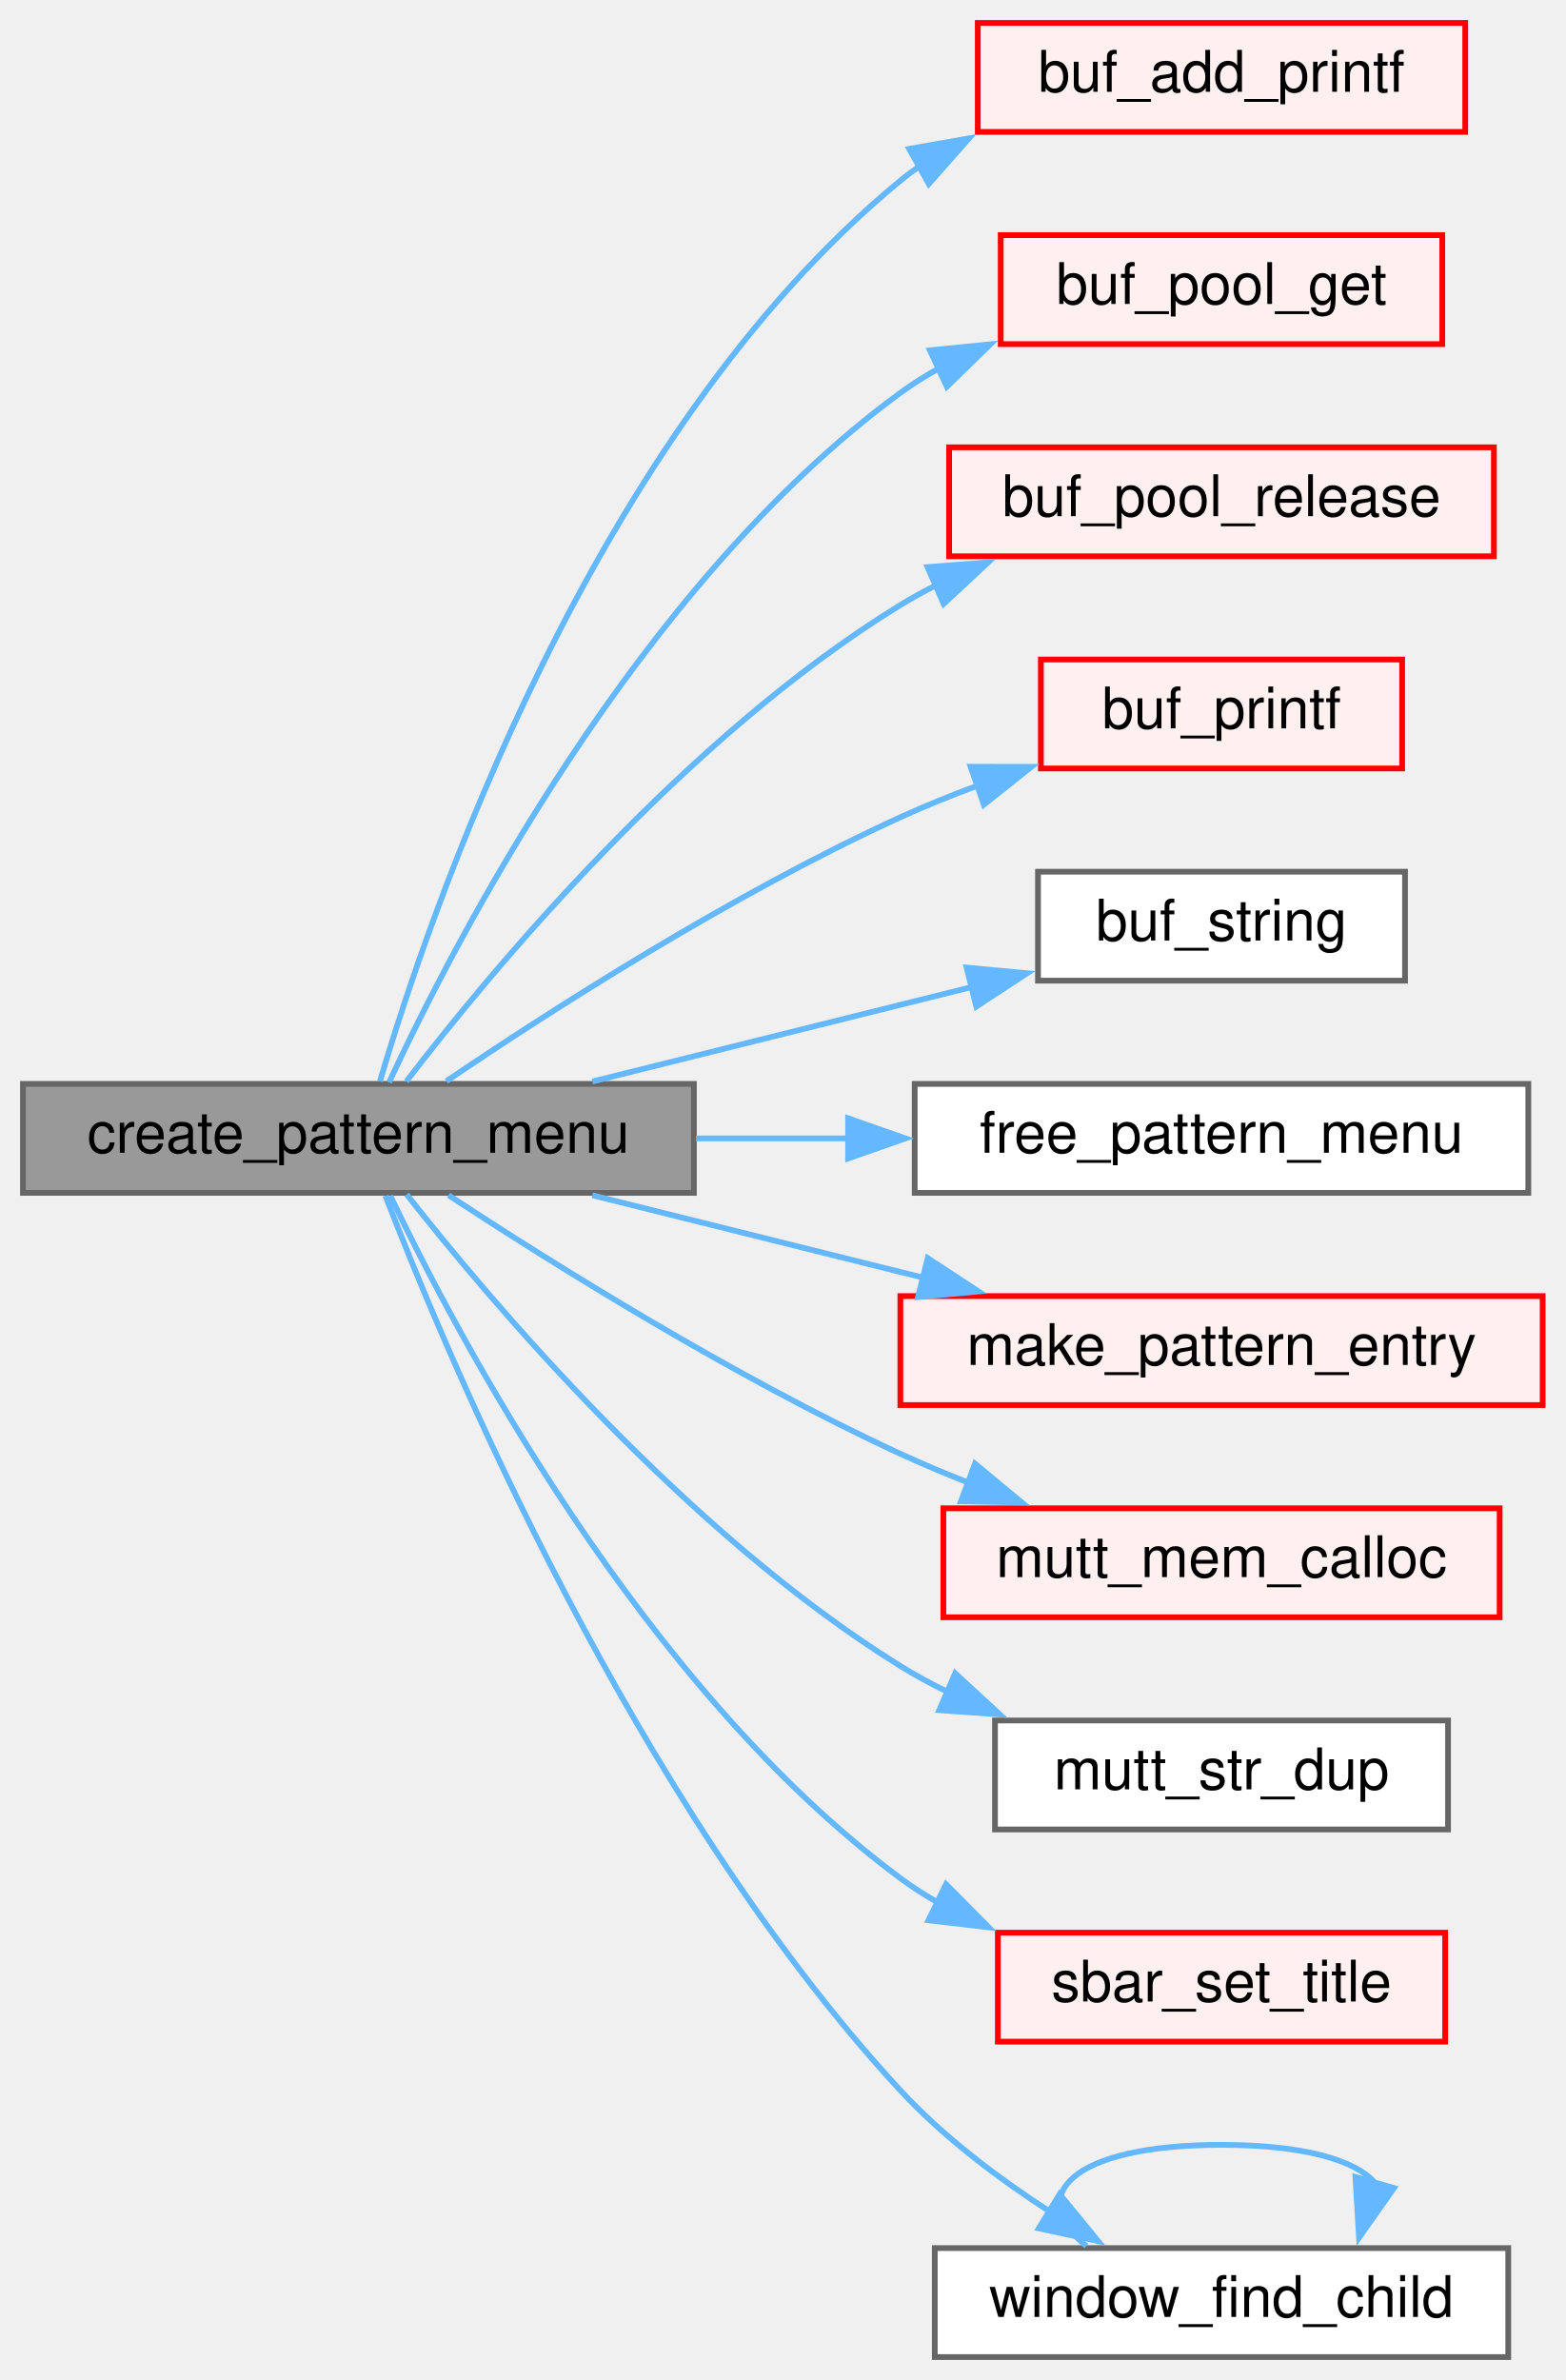
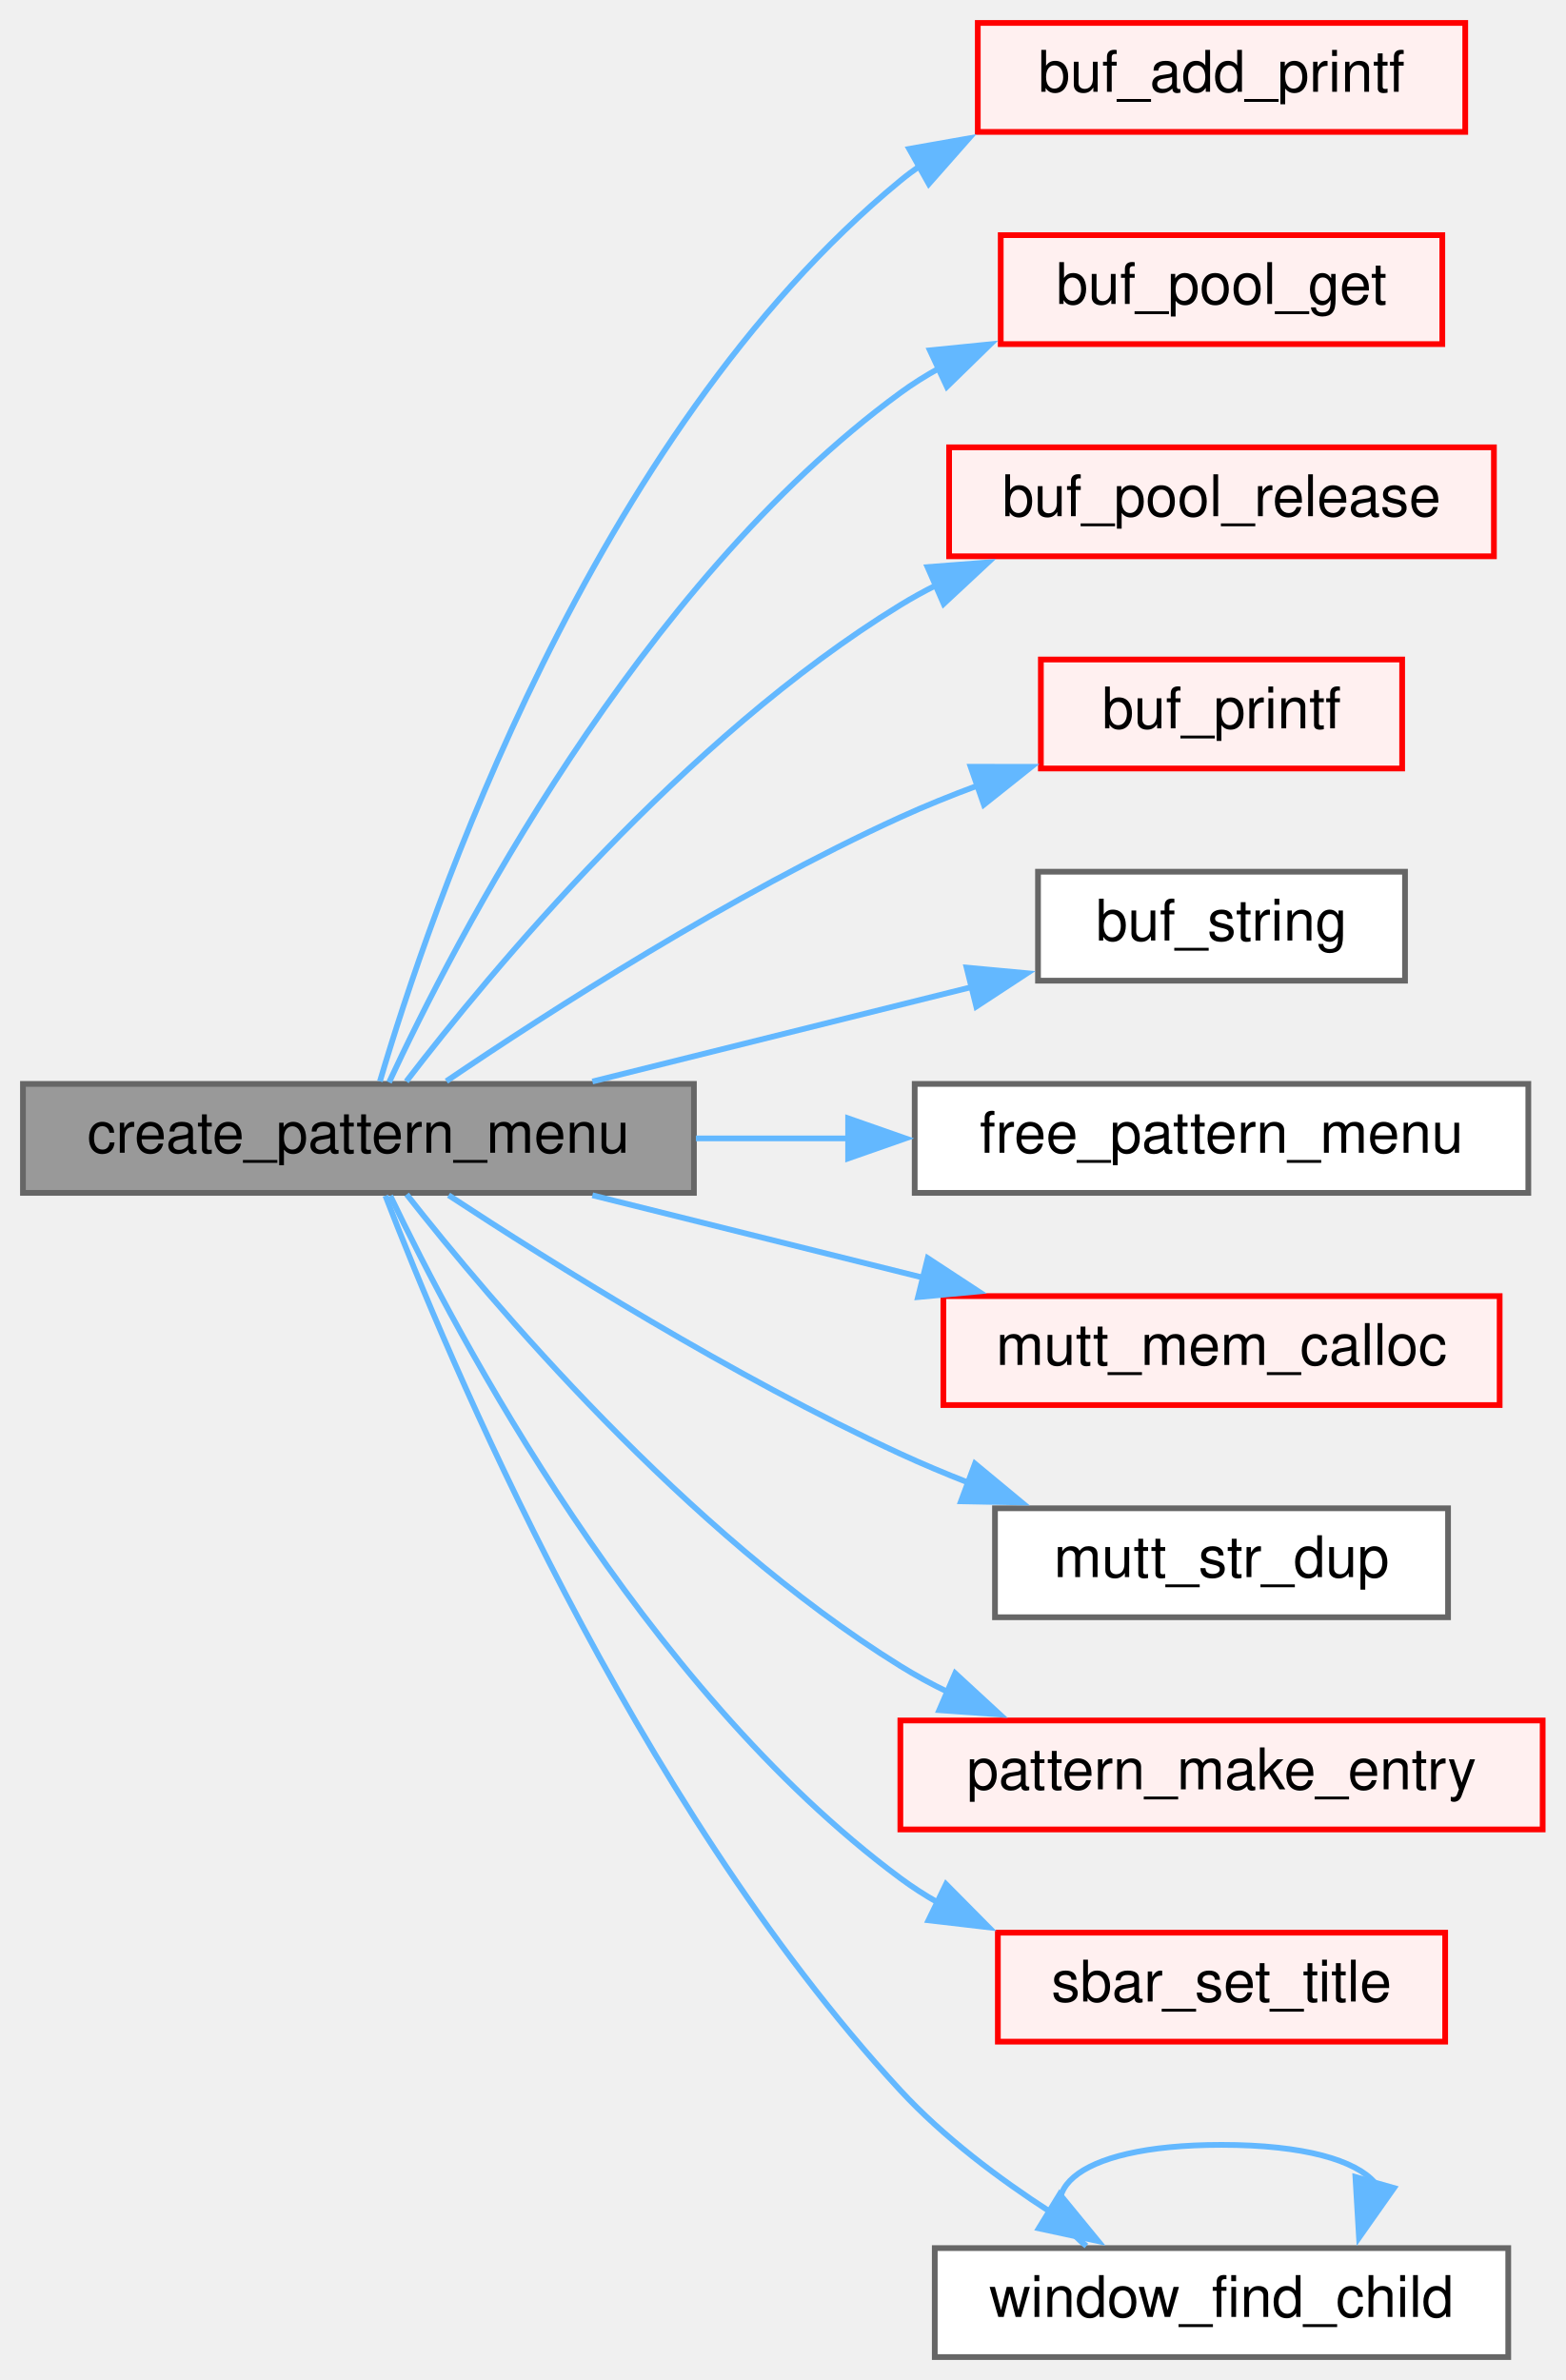
<svg xmlns="http://www.w3.org/2000/svg" xmlns:xlink="http://www.w3.org/1999/xlink" width="273pt" height="415pt" viewBox="0.00 0.00 273.00 415.00">
  <g id="graph0" class="graph" transform="scale(1 1) rotate(0) translate(4 411)">
    <g id="node1" class="node">
      <g id="a_node1">
        <a xlink:title="Create the Pattern Completion menu.">
          <polygon fill="#999999" stroke="#666666" points="117,-222 0,-222 0,-203 117,-203 117,-222" />
          <text text-anchor="middle" x="58.5" y="-210" font-family="Helvetica,sans-Serif" font-size="10.00">create_pattern_menu</text>
        </a>
      </g>
    </g>
    <g id="node2" class="node">
      <g id="a_node2">
        <a xlink:href="buffer_8c.html#a0849b79217aad19e4bf9381d532d59d1" target="_top" xlink:title="Format a string appending a Buffer.">
          <polygon fill="#fff0f0" stroke="red" points="251.5,-407 166.5,-407 166.5,-388 251.5,-388 251.5,-407" />
          <text text-anchor="middle" x="209" y="-395" font-family="Helvetica,sans-Serif" font-size="10.00">buf_add_printf</text>
        </a>
      </g>
    </g>
    <g id="edge1" class="edge">
      <path fill="none" stroke="#63b8ff" d="M62.25,-222.44C70.72,-251.19 99.11,-335.17 153,-379.5 154.11,-380.42 155.27,-381.28 156.47,-382.11" />
      <polygon fill="#63b8ff" stroke="#63b8ff" points="154.54,-385.04 164.97,-386.88 157.96,-378.93 154.54,-385.04" />
    </g>
    <g id="node3" class="node">
      <g id="a_node3">
        <a xlink:href="pool_8c.html#a41cba27c25d33cb6822789a2856093f2" target="_top" xlink:title="Get a Buffer from the pool.">
          <polygon fill="#fff0f0" stroke="red" points="247.5,-370 170.5,-370 170.5,-351 247.5,-351 247.5,-370" />
          <text text-anchor="middle" x="209" y="-358" font-family="Helvetica,sans-Serif" font-size="10.00">buf_pool_get</text>
        </a>
      </g>
    </g>
    <g id="edge2" class="edge">
      <path fill="none" stroke="#63b8ff" d="M63.84,-222.27C75.03,-246.34 107.23,-309.01 153,-342.5 155.15,-344.08 157.46,-345.52 159.85,-346.84" />
      <polygon fill="#63b8ff" stroke="#63b8ff" points="158.15,-349.91 168.69,-350.97 161.11,-343.57 158.15,-349.91" />
    </g>
    <g id="node4" class="node">
      <g id="a_node4">
        <a xlink:href="pool_8c.html#a4cc6068279461cb8628219586dfa35a1" target="_top" xlink:title="Return a Buffer to the pool.">
          <polygon fill="#fff0f0" stroke="red" points="256.5,-333 161.5,-333 161.5,-314 256.5,-314 256.5,-333" />
          <text text-anchor="middle" x="209" y="-321" font-family="Helvetica,sans-Serif" font-size="10.00">buf_pool_release</text>
        </a>
      </g>
    </g>
    <g id="edge3" class="edge">
      <path fill="none" stroke="#63b8ff" d="M66.85,-222.43C81.31,-241.28 115.32,-282.42 153,-305.5 155.01,-306.73 157.11,-307.89 159.27,-308.97" />
      <polygon fill="#63b8ff" stroke="#63b8ff" points="157.74,-312.12 168.3,-312.93 160.55,-305.71 157.74,-312.12" />
    </g>
    <g id="node5" class="node">
      <g id="a_node5">
        <a xlink:href="buffer_8c.html#a02123807d31181ac701b566226e93b33" target="_top" xlink:title="Format a string overwriting a Buffer.">
          <polygon fill="#fff0f0" stroke="red" points="240.5,-296 177.5,-296 177.5,-277 240.5,-277 240.5,-296" />
          <text text-anchor="middle" x="209" y="-284" font-family="Helvetica,sans-Serif" font-size="10.00">buf_printf</text>
        </a>
      </g>
    </g>
    <g id="edge4" class="edge">
      <path fill="none" stroke="#63b8ff" d="M73.84,-222.48C91.73,-234.6 123.56,-255.07 153,-268.5 157.32,-270.47 161.92,-272.33 166.54,-274.04" />
      <polygon fill="#63b8ff" stroke="#63b8ff" points="165.25,-277.3 175.85,-277.29 167.56,-270.69 165.25,-277.3" />
    </g>
    <g id="node6" class="node">
      <g id="a_node6">
        <a xlink:href="buffer_8h.html#a728ebc5a947b77c8d56db44ce553a7ab" target="_top" xlink:title="Convert a buffer to a const char * &quot;string&quot;.">
          <polygon fill="white" stroke="#666666" points="241,-259 177,-259 177,-240 241,-240 241,-259" />
          <text text-anchor="middle" x="209" y="-247" font-family="Helvetica,sans-Serif" font-size="10.00">buf_string</text>
        </a>
      </g>
    </g>
    <g id="edge5" class="edge">
      <path fill="none" stroke="#63b8ff" d="M99.3,-222.42C119.74,-227.51 144.66,-233.72 165.48,-238.9" />
      <polygon fill="#63b8ff" stroke="#63b8ff" points="164.55,-242.28 175.1,-241.3 166.24,-235.49 164.55,-242.28" />
    </g>
    <g id="node7" class="node">
      <g id="a_node7">
        <a xlink:href="group__menu__mdata__free.html#gab2bca350171ac49b81ead22800a31fcd" target="_top" xlink:title="Free the Pattern Completion menu - Implements Menu::mdata_free() -.">
          <polygon fill="white" stroke="#666666" points="262.5,-222 155.5,-222 155.5,-203 262.5,-203 262.5,-222" />
          <text text-anchor="middle" x="209" y="-210" font-family="Helvetica,sans-Serif" font-size="10.00">free_pattern_menu</text>
        </a>
      </g>
    </g>
    <g id="edge6" class="edge">
      <path fill="none" stroke="#63b8ff" d="M117.34,-212.5C126.06,-212.5 135.1,-212.5 143.94,-212.5" />
      <polygon fill="#63b8ff" stroke="#63b8ff" points="143.89,-216 153.89,-212.5 143.89,-209 143.89,-216" />
    </g>
    <g id="node8" class="node">
      <g id="a_node8">
-         <a xlink:href="group__menu__make__entry.html#ga6aaf4d894b61026f9d3acc73f2f5ac8c" target="_top" xlink:title="Create a Pattern for the Menu - Implements Menu::make_entry() -.">
-           <polygon fill="#fff0f0" stroke="red" points="265,-185 153,-185 153,-166 265,-166 265,-185" />
-           <text text-anchor="middle" x="209" y="-173" font-family="Helvetica,sans-Serif" font-size="10.00">make_pattern_entry</text>
+         <a xlink:href="memory_8c.html#a39469100e5b8ae30c8f6f21e206aefe8" target="_top" xlink:title="Allocate zeroed memory on the heap.">
+           <polygon fill="#fff0f0" stroke="red" points="257.5,-185 160.5,-185 160.5,-166 257.5,-166 257.5,-185" />
+           <text text-anchor="middle" x="209" y="-173" font-family="Helvetica,sans-Serif" font-size="10.00">mutt_mem_calloc</text>
        </a>
      </g>
    </g>
    <g id="edge7" class="edge">
      <path fill="none" stroke="#63b8ff" d="M99.3,-202.58C117.02,-198.17 138.12,-192.91 156.99,-188.21" />
      <polygon fill="#63b8ff" stroke="#63b8ff" points="157.77,-191.62 166.63,-185.81 156.08,-184.83 157.77,-191.62" />
    </g>
    <g id="node9" class="node">
      <g id="a_node9">
-         <a xlink:href="memory_8c.html#a39469100e5b8ae30c8f6f21e206aefe8" target="_top" xlink:title="Allocate zeroed memory on the heap.">
-           <polygon fill="#fff0f0" stroke="red" points="257.5,-148 160.5,-148 160.5,-129 257.5,-129 257.5,-148" />
-           <text text-anchor="middle" x="209" y="-136" font-family="Helvetica,sans-Serif" font-size="10.00">mutt_mem_calloc</text>
+         <a xlink:href="mutt_2string_8c.html#a3fe33d90e4814281cd57de048119c950" target="_top" xlink:title="Copy a string, safely.">
+           <polygon fill="white" stroke="#666666" points="248.5,-148 169.5,-148 169.5,-129 248.5,-129 248.5,-148" />
+           <text text-anchor="middle" x="209" y="-136" font-family="Helvetica,sans-Serif" font-size="10.00">mutt_str_dup</text>
        </a>
      </g>
    </g>
    <g id="edge8" class="edge">
      <path fill="none" stroke="#63b8ff" d="M74.22,-202.59C92.24,-190.76 123.93,-170.91 153,-157.5 156.8,-155.75 160.81,-154.06 164.87,-152.47" />
      <polygon fill="#63b8ff" stroke="#63b8ff" points="166.01,-155.78 174.17,-149.02 163.57,-149.22 166.01,-155.78" />
    </g>
    <g id="node10" class="node">
      <g id="a_node10">
-         <a xlink:href="mutt_2string_8c.html#a3fe33d90e4814281cd57de048119c950" target="_top" xlink:title="Copy a string, safely.">
-           <polygon fill="white" stroke="#666666" points="248.5,-111 169.5,-111 169.5,-92 248.5,-92 248.5,-111" />
-           <text text-anchor="middle" x="209" y="-99" font-family="Helvetica,sans-Serif" font-size="10.00">mutt_str_dup</text>
+         <a xlink:href="group__menu__make__entry.html#gac23b8558b966b2358e6b309e9336b873" target="_top" xlink:title="Create a Pattern for the Menu - Implements Menu::make_entry() -.">
+           <polygon fill="#fff0f0" stroke="red" points="265,-111 153,-111 153,-92 265,-92 265,-111" />
+           <text text-anchor="middle" x="209" y="-99" font-family="Helvetica,sans-Serif" font-size="10.00">pattern_make_entry</text>
        </a>
      </g>
    </g>
    <g id="edge9" class="edge">
      <path fill="none" stroke="#63b8ff" d="M66.91,-202.73C81.47,-184.19 115.64,-143.66 153,-120.5 155.61,-118.88 158.37,-117.38 161.21,-116" />
      <polygon fill="#63b8ff" stroke="#63b8ff" points="162.56,-119.23 170.35,-112.05 159.78,-112.8 162.56,-119.23" />
    </g>
    <g id="node11" class="node">
      <g id="a_node11">
        <a xlink:href="sbar_8c.html#aea83b6013a1be53fcb5ef26b0dc84cd3" target="_top" xlink:title="Set the title for the Simple Bar.">
          <polygon fill="#fff0f0" stroke="red" points="248,-74 170,-74 170,-55 248,-55 248,-74" />
          <text text-anchor="middle" x="209" y="-62" font-family="Helvetica,sans-Serif" font-size="10.00">sbar_set_title</text>
        </a>
      </g>
    </g>
    <g id="edge10" class="edge">
      <path fill="none" stroke="#63b8ff" d="M64.06,-202.5C75.53,-178.46 107.9,-116.95 153,-83.5 155.04,-81.98 157.22,-80.58 159.48,-79.29" />
      <polygon fill="#63b8ff" stroke="#63b8ff" points="160.96,-82.46 168.42,-74.93 157.9,-76.16 160.96,-82.46" />
    </g>
    <g id="node12" class="node">
      <g id="a_node12">
        <a xlink:href="mutt__window_8c.html#ac6aa291ba325a5ae33d27611895e5454" target="_top" xlink:title="Recursively find a child Window of a given type.">
          <polygon fill="white" stroke="#666666" points="259,-19 159,-19 159,0 259,0 259,-19" />
          <text text-anchor="middle" x="209" y="-7" font-family="Helvetica,sans-Serif" font-size="10.00">window_find_child</text>
        </a>
      </g>
    </g>
    <g id="edge11" class="edge">
      <path fill="none" stroke="#63b8ff" d="M63.2,-202.51C73.77,-175.04 106.32,-97.04 153,-46.5 160.51,-38.37 170.15,-31.12 179.24,-25.25" />
      <polygon fill="#63b8ff" stroke="#63b8ff" points="180.78,-28.41 187.49,-20.22 177.13,-22.44 180.78,-28.41" />
    </g>
    <g id="edge12" class="edge">
      <path fill="none" stroke="#63b8ff" d="M185.44,-19.37C174.69,-27.94 182.54,-37 209,-37 223.47,-37 232.37,-34.29 235.71,-30.43" />
      <polygon fill="#63b8ff" stroke="#63b8ff" points="239.08,-29.48 232.98,-20.82 232.35,-31.4 239.08,-29.48" />
    </g>
  </g>
</svg>
